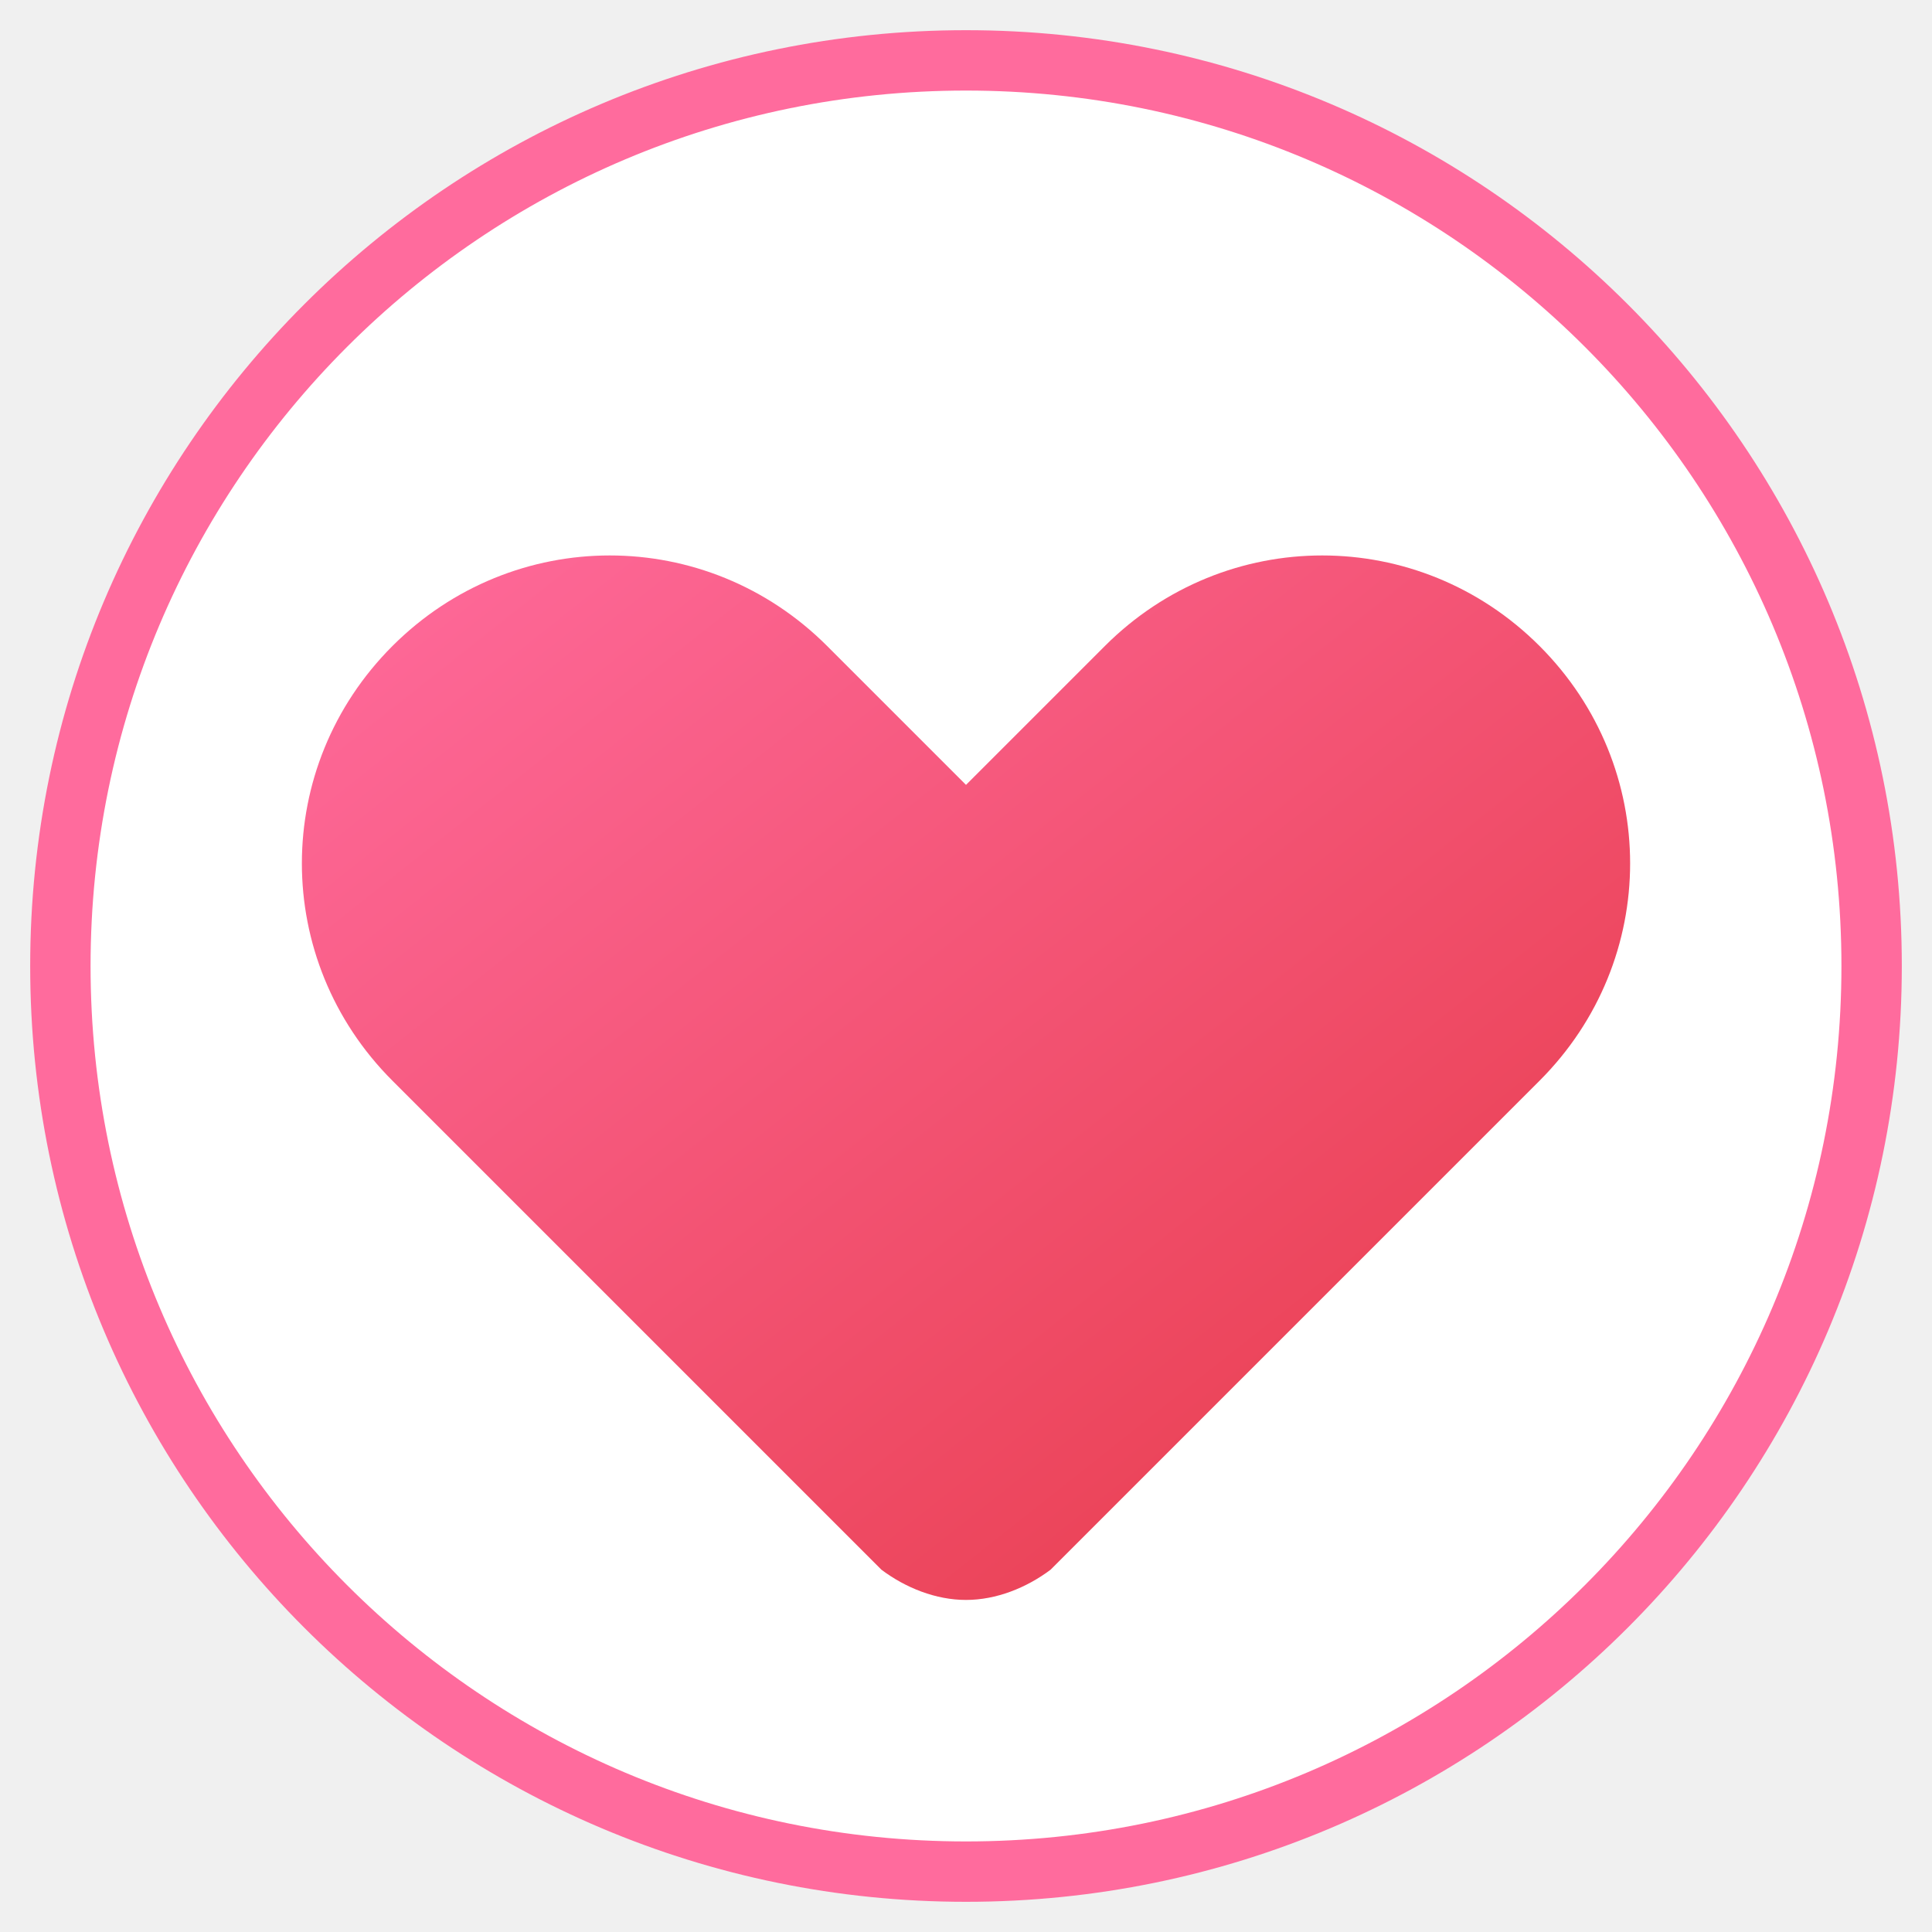
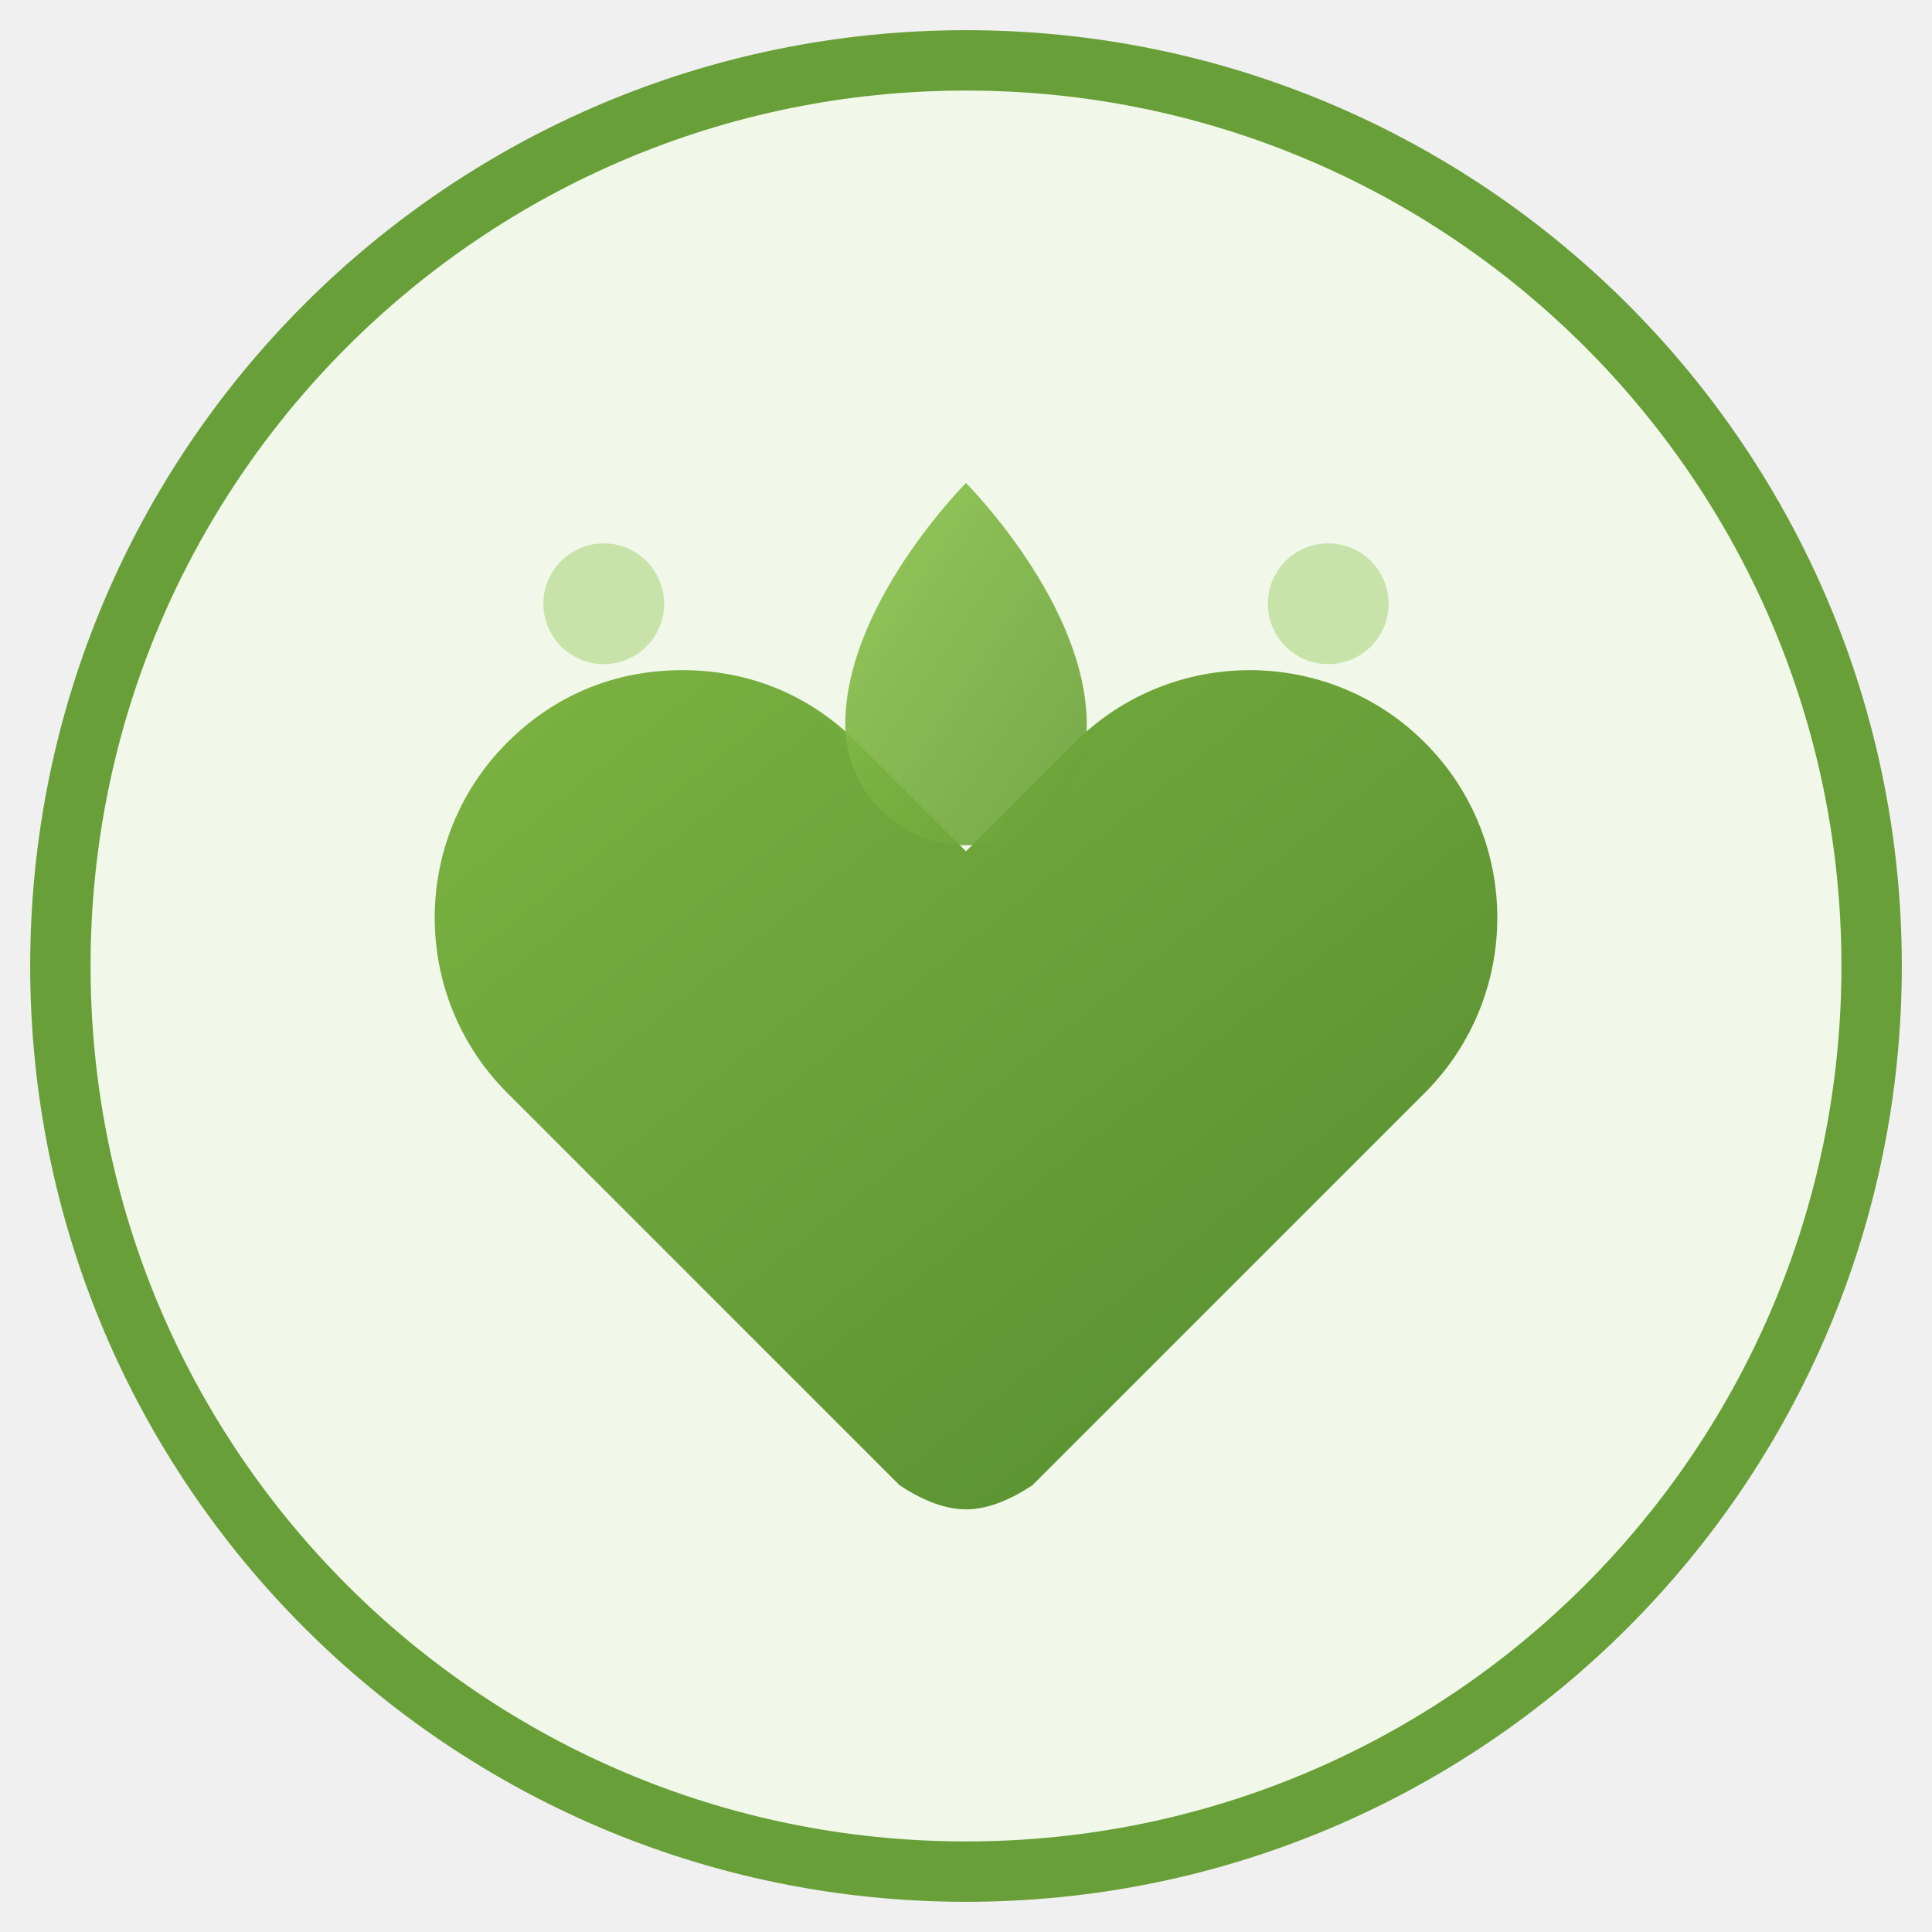
<svg xmlns="http://www.w3.org/2000/svg" viewBox="0 0 32 32">
  <defs>
-     <linearGradient id="heartGradient" x1="0%" y1="0%" x2="100%" y2="100%">
-       <stop offset="0%" style="stop-color:#ff6b9d;stop-opacity:1" />
-       <stop offset="100%" style="stop-color:#e63946;stop-opacity:1" />
+     <linearGradient id="matchaGradient" x1="0%" y1="0%" x2="100%" y2="100%">
+       <stop offset="0%" style="stop-color:#7cb342;stop-opacity:1" />
+       <stop offset="50%" style="stop-color:#689f38;stop-opacity:1" />
+       <stop offset="100%" style="stop-color:#558b2f;stop-opacity:1" />
+     </linearGradient>
+     <linearGradient id="leafGradient" x1="0%" y1="0%" x2="100%" y2="100%">
+       <stop offset="0%" style="stop-color:#8bc34a;stop-opacity:1" />
+       <stop offset="100%" style="stop-color:#689f38;stop-opacity:1" />
    </linearGradient>
  </defs>
-   <circle cx="16" cy="16" r="15" fill="#fff" stroke="#ff6b9d" stroke-width="1" />
-   <path d="M16 26.5c-.5 0-1-.2-1.4-.5l-8.1-8.1c-2-2-2-5.2 0-7.2 1-1 2.3-1.5 3.6-1.5s2.6.5 3.6 1.5l2.3 2.3 2.3-2.3c2-2 5.2-2 7.2 0 2 2 2 5.2 0 7.2l-8.1 8.1c-.4.3-.9.5-1.4.5z" fill="url(#heartGradient)" />
+   <circle cx="16" cy="16" r="15" fill="#f1f8e9" stroke="#689f38" stroke-width="1" />
+   <path d="M16 25c-.4 0-.8-.2-1.1-.4l-6.5-6.5c-1.6-1.6-1.6-4.2 0-5.8.8-.8 1.8-1.2 2.9-1.2s2.1.4 2.9 1.2l1.8 1.8 1.8-1.8c1.6-1.6 4.2-1.6 5.8 0 1.6 1.6 1.6 4.2 0 5.8l-6.5 6.5c-.3.2-.7.4-1.1.4z" fill="url(#matchaGradient)" />
+   <path d="M16 8c0 0-2 2-2 4 0 1.1.9 2 2 2s2-.9 2-2c0-2-2-4-2-4z" fill="url(#leafGradient)" opacity="0.9" />
+   <circle cx="10" cy="10" r="1" fill="#aed581" opacity="0.6" />
+   <circle cx="22" cy="10" r="1" fill="#aed581" opacity="0.6" />
</svg>
